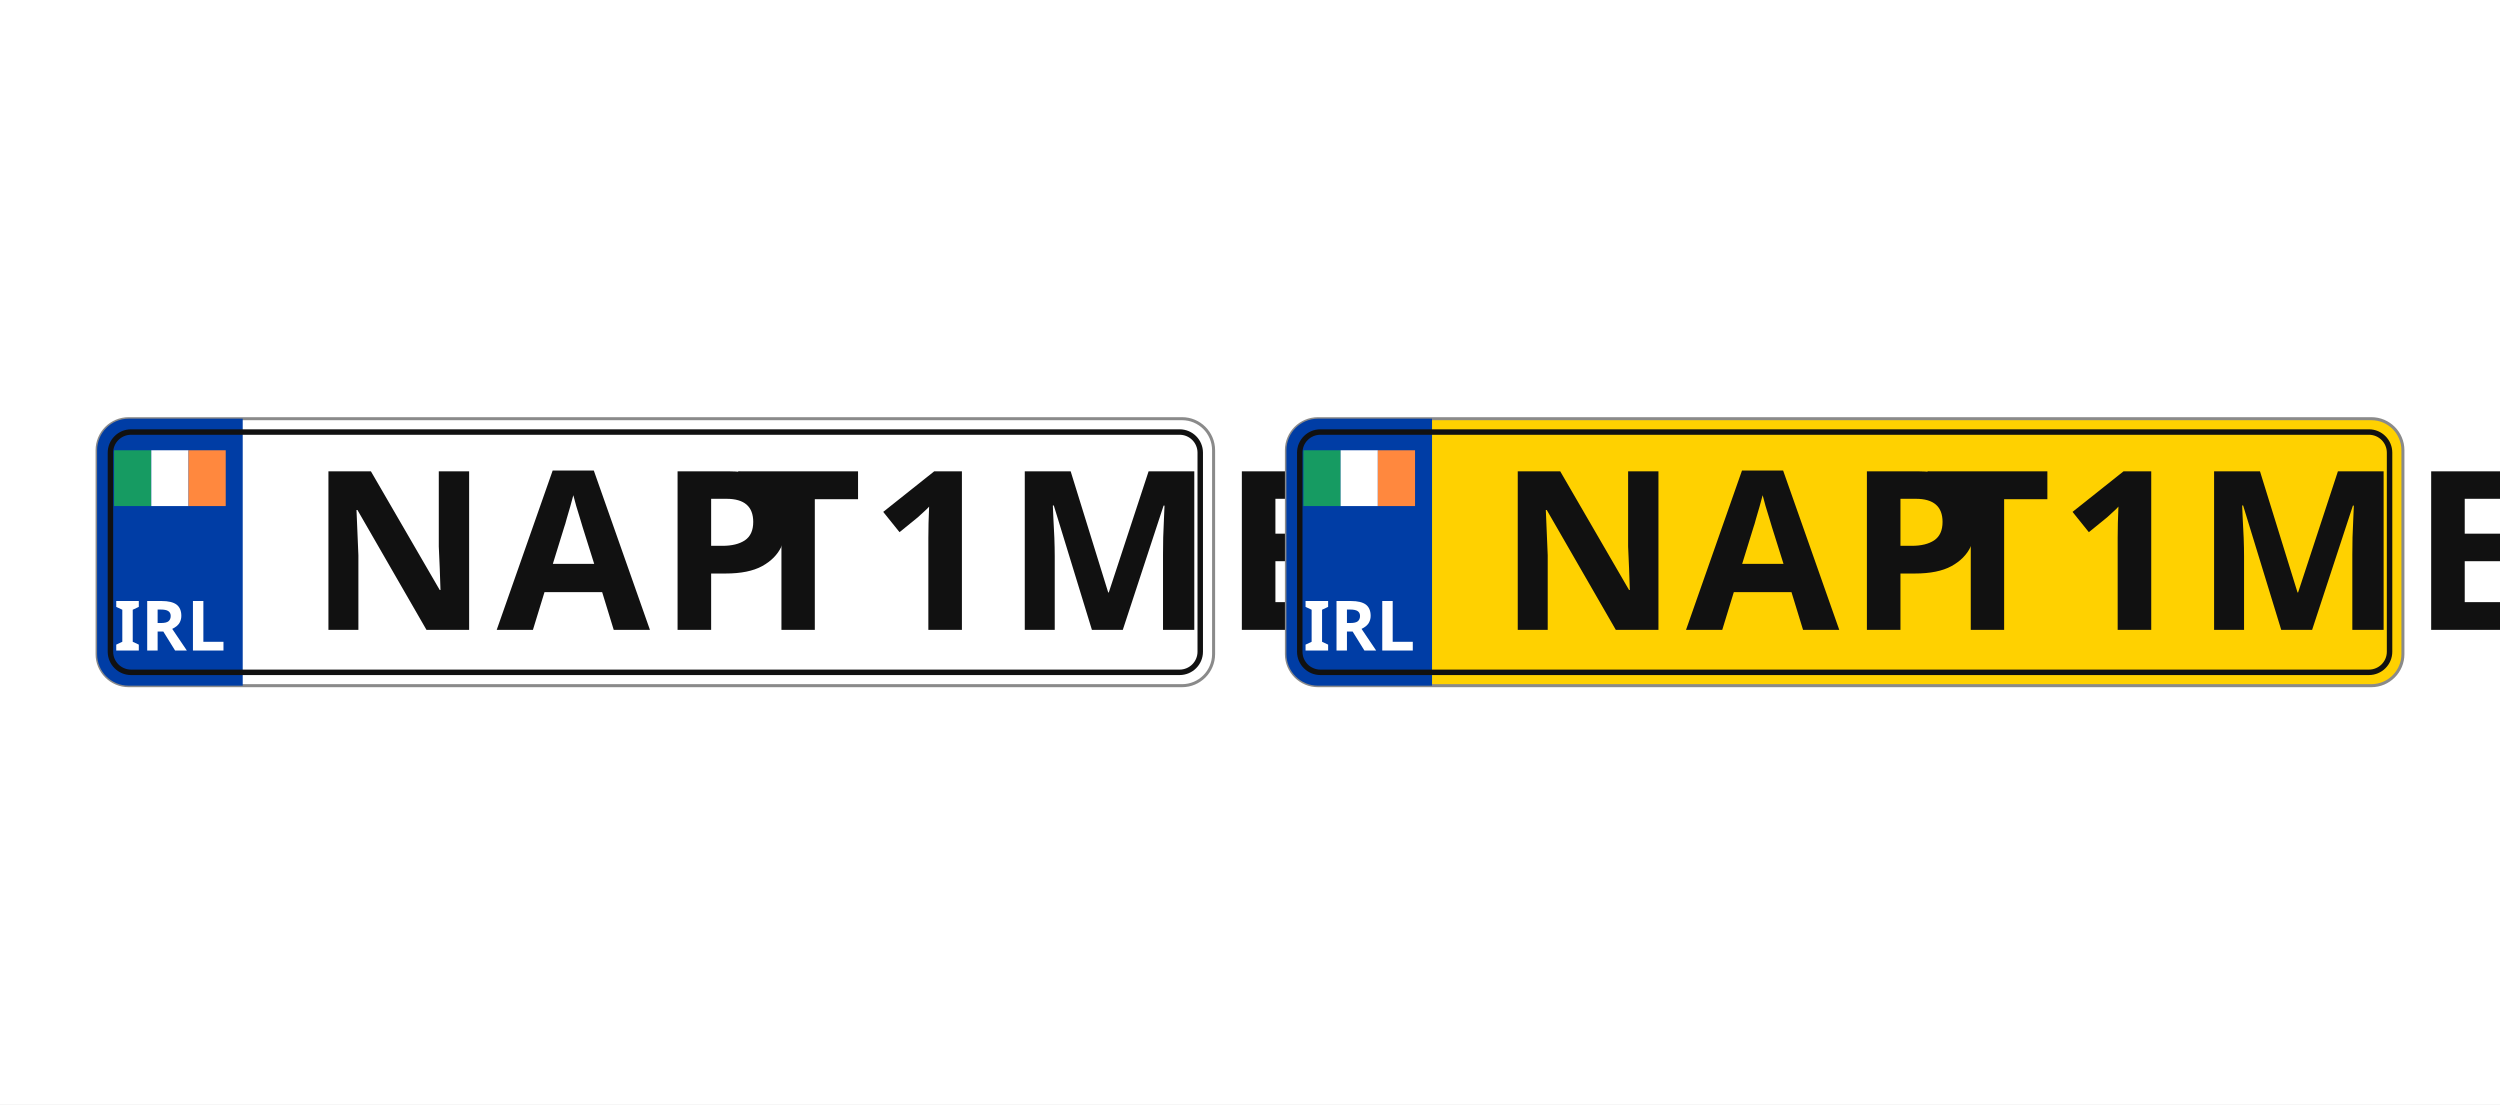
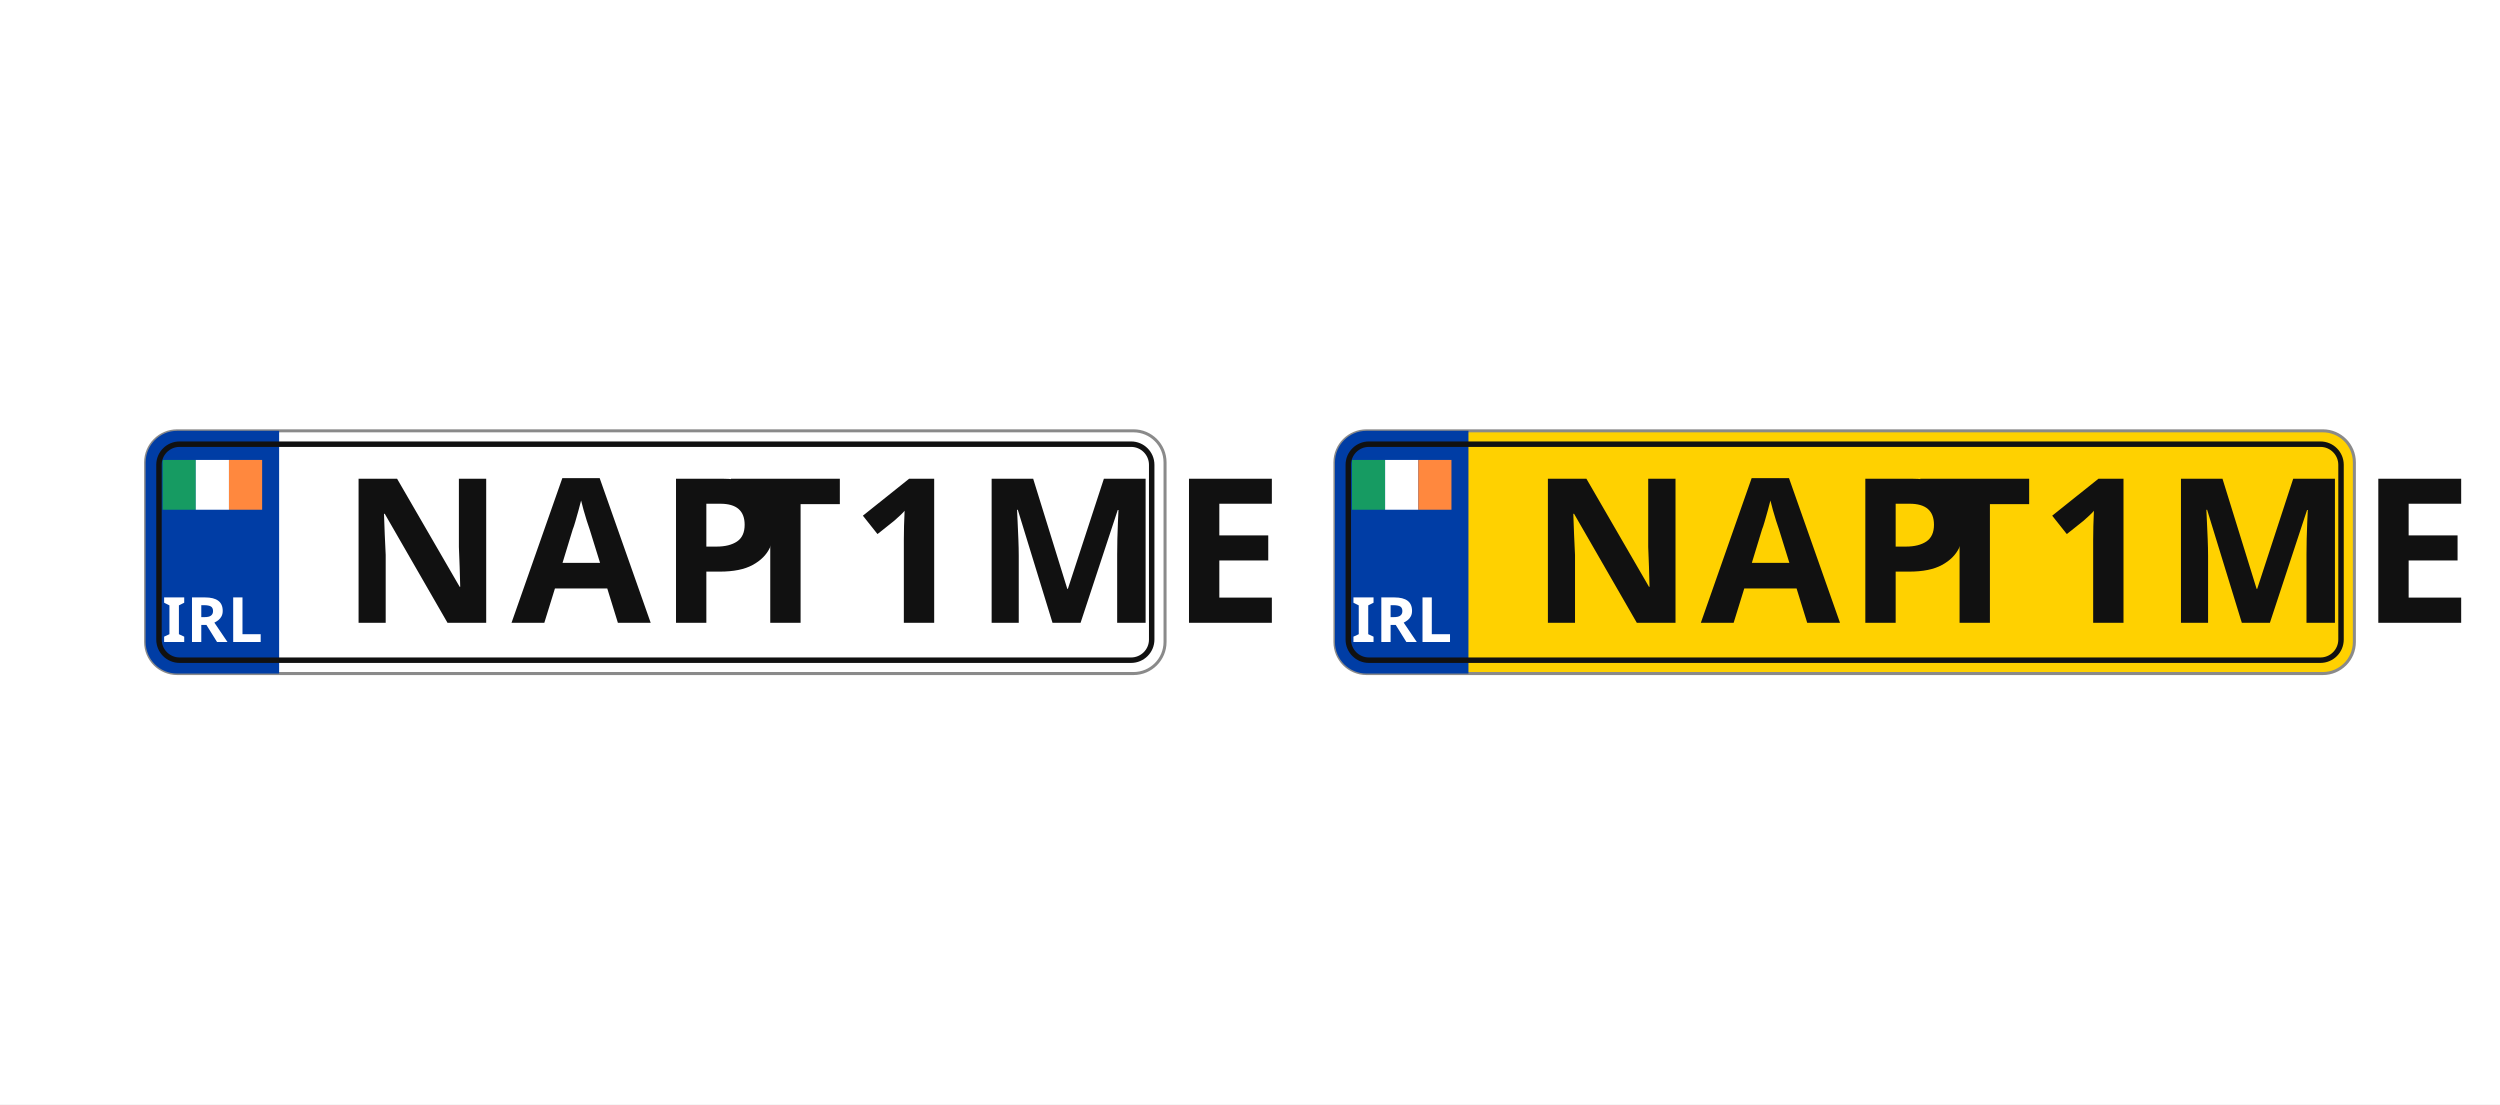
<svg xmlns="http://www.w3.org/2000/svg" width="206mm" height="91mm" viewBox="0 0 206 91">
  <g id="Background">
    <rect width="206.0" height="91.0" fill="#FFFFFF" />
  </g>
  <g id="front">
    <clipPath id="frontc">
-       <rect x="8.000" y="34.500" width="92.0" height="22.0" rx="2.6" />
+       <rect x="12.000" y="35.500" width="84.0" height="20.0" rx="2.6" />
    </clipPath>
-     <rect x="8.000" y="34.500" width="92.0" height="22.0" rx="2.6" fill="#FFFFFF" stroke="#8A8A8A" stroke-width="0.25" />
+     <rect x="12.000" y="35.500" width="84.0" height="20.0" rx="2.6" fill="#FFFFFF" stroke="#8A8A8A" stroke-width="0.25" />
    <g clip-path="url(#frontc)">
-       <rect id="frontband" x="8.000" y="34.500" width="12.0" height="22.0" fill="#003DA5" />
+       <rect id="frontband" x="12.000" y="35.500" width="11.0" height="20.0" fill="#003DA5" />
    </g>
-     <svg x="9.400" y="37.100" width="9.200" height="4.600" viewBox="0 0 3 1.5">
+     <svg x="13.400" y="37.900" width="8.200" height="4.100" viewBox="0 0 3 1.5">
      <rect width="1" height="1.5" fill="#169B62" />
      <rect x="1" width="1" height="1.5" fill="#FFFFFF" />
      <rect x="2" width="1" height="1.5" fill="#FF883E" />
    </svg>
-     <text x="14.000" y="53.600" font-family="Barlow Condensed" font-weight="700" font-size="5.714" fill="#FFFFFF" text-anchor="middle">IRL</text>
-     <g id="frontreg" font-family="Barlow Condensed" font-weight="700" font-size="18.291" letter-spacing="0.640" fill="#111111">
-       <text x="25.421" y="51.902">NAP</text>
-       <text x="60.468" y="51.902">T1ME</text>
+     <text x="17.500" y="52.900" font-family="Barlow Condensed" font-weight="700" font-size="5.143" fill="#FFFFFF" text-anchor="middle">IRL</text>
+     <g id="frontreg" font-family="Barlow Condensed" font-weight="700" font-size="16.629" letter-spacing="0.582" fill="#111111">
+       <text x="28.047" y="51.320">NAP</text>
+       <text x="59.907" y="51.320">T1ME</text>
    </g>
-     <rect x="9.100" y="35.600" width="89.800" height="19.800" rx="1.7" fill="none" stroke="#111111" stroke-width="0.45" />
+     <rect x="13.100" y="36.600" width="81.800" height="17.800" rx="1.7" fill="none" stroke="#111111" stroke-width="0.45" />
  </g>
  <g id="rear">
    <clipPath id="rearc">
-       <rect x="106.000" y="34.500" width="92.0" height="22.0" rx="2.6" />
+       <rect x="110.000" y="35.500" width="84.0" height="20.0" rx="2.6" />
    </clipPath>
-     <rect x="106.000" y="34.500" width="92.0" height="22.0" rx="2.6" fill="#FFD100" stroke="#8A8A8A" stroke-width="0.25" />
+     <rect x="110.000" y="35.500" width="84.0" height="20.0" rx="2.6" fill="#FFD100" stroke="#8A8A8A" stroke-width="0.25" />
    <g clip-path="url(#rearc)">
-       <rect id="rearband" x="106.000" y="34.500" width="12.0" height="22.0" fill="#003DA5" />
+       <rect id="rearband" x="110.000" y="35.500" width="11.0" height="20.0" fill="#003DA5" />
    </g>
-     <svg x="107.400" y="37.100" width="9.200" height="4.600" viewBox="0 0 3 1.5">
+     <svg x="111.400" y="37.900" width="8.200" height="4.100" viewBox="0 0 3 1.5">
      <rect width="1" height="1.5" fill="#169B62" />
      <rect x="1" width="1" height="1.5" fill="#FFFFFF" />
      <rect x="2" width="1" height="1.5" fill="#FF883E" />
    </svg>
-     <text x="112.000" y="53.600" font-family="Barlow Condensed" font-weight="700" font-size="5.714" fill="#FFFFFF" text-anchor="middle">IRL</text>
-     <g id="rearreg" font-family="Barlow Condensed" font-weight="700" font-size="18.291" letter-spacing="0.640" fill="#111111">
-       <text x="123.421" y="51.902">NAP</text>
-       <text x="158.468" y="51.902">T1ME</text>
+     <text x="115.500" y="52.900" font-family="Barlow Condensed" font-weight="700" font-size="5.143" fill="#FFFFFF" text-anchor="middle">IRL</text>
+     <g id="rearreg" font-family="Barlow Condensed" font-weight="700" font-size="16.629" letter-spacing="0.582" fill="#111111">
+       <text x="126.047" y="51.320">NAP</text>
+       <text x="157.907" y="51.320">T1ME</text>
    </g>
-     <rect x="107.100" y="35.600" width="89.800" height="19.800" rx="1.7" fill="none" stroke="#111111" stroke-width="0.45" />
+     <rect x="111.100" y="36.600" width="81.800" height="17.800" rx="1.7" fill="none" stroke="#111111" stroke-width="0.45" />
  </g>
  <g id="Guides" style="display:none" fill="none" stroke-width="0.2">
    <rect x="3.0" y="3.0" width="200.0" height="85.0" stroke="#00AEEF" stroke-dasharray="2,1" />
    <rect x="6.0" y="6.0" width="194.0" height="79.0" stroke="#EC008C" stroke-dasharray="1,1" />
  </g>
</svg>
